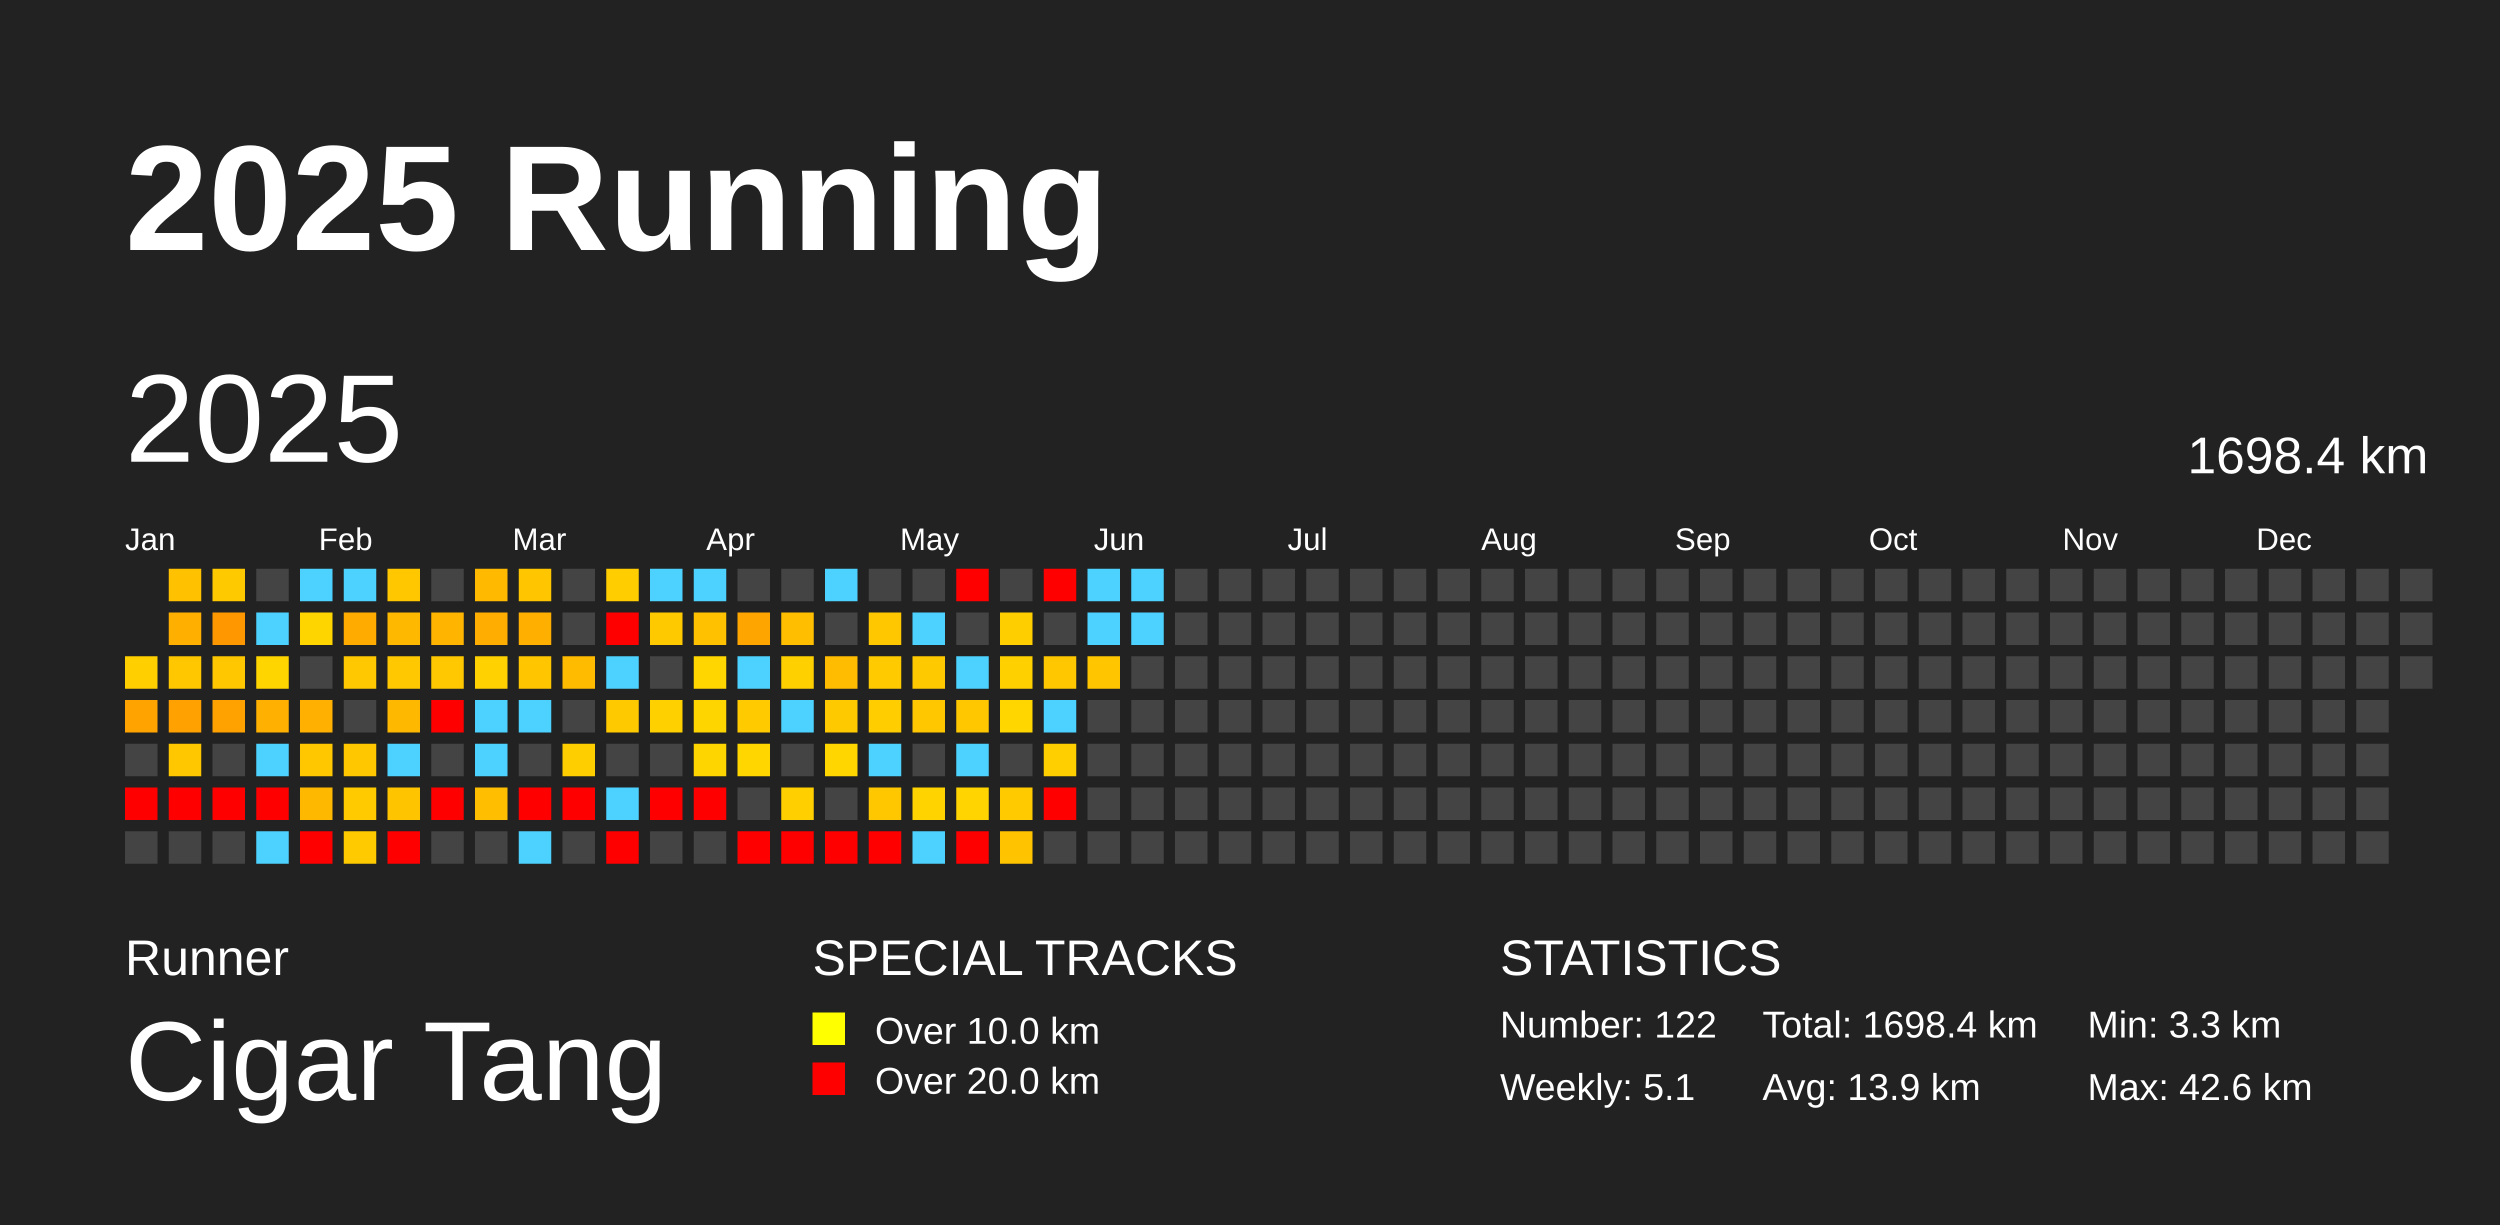
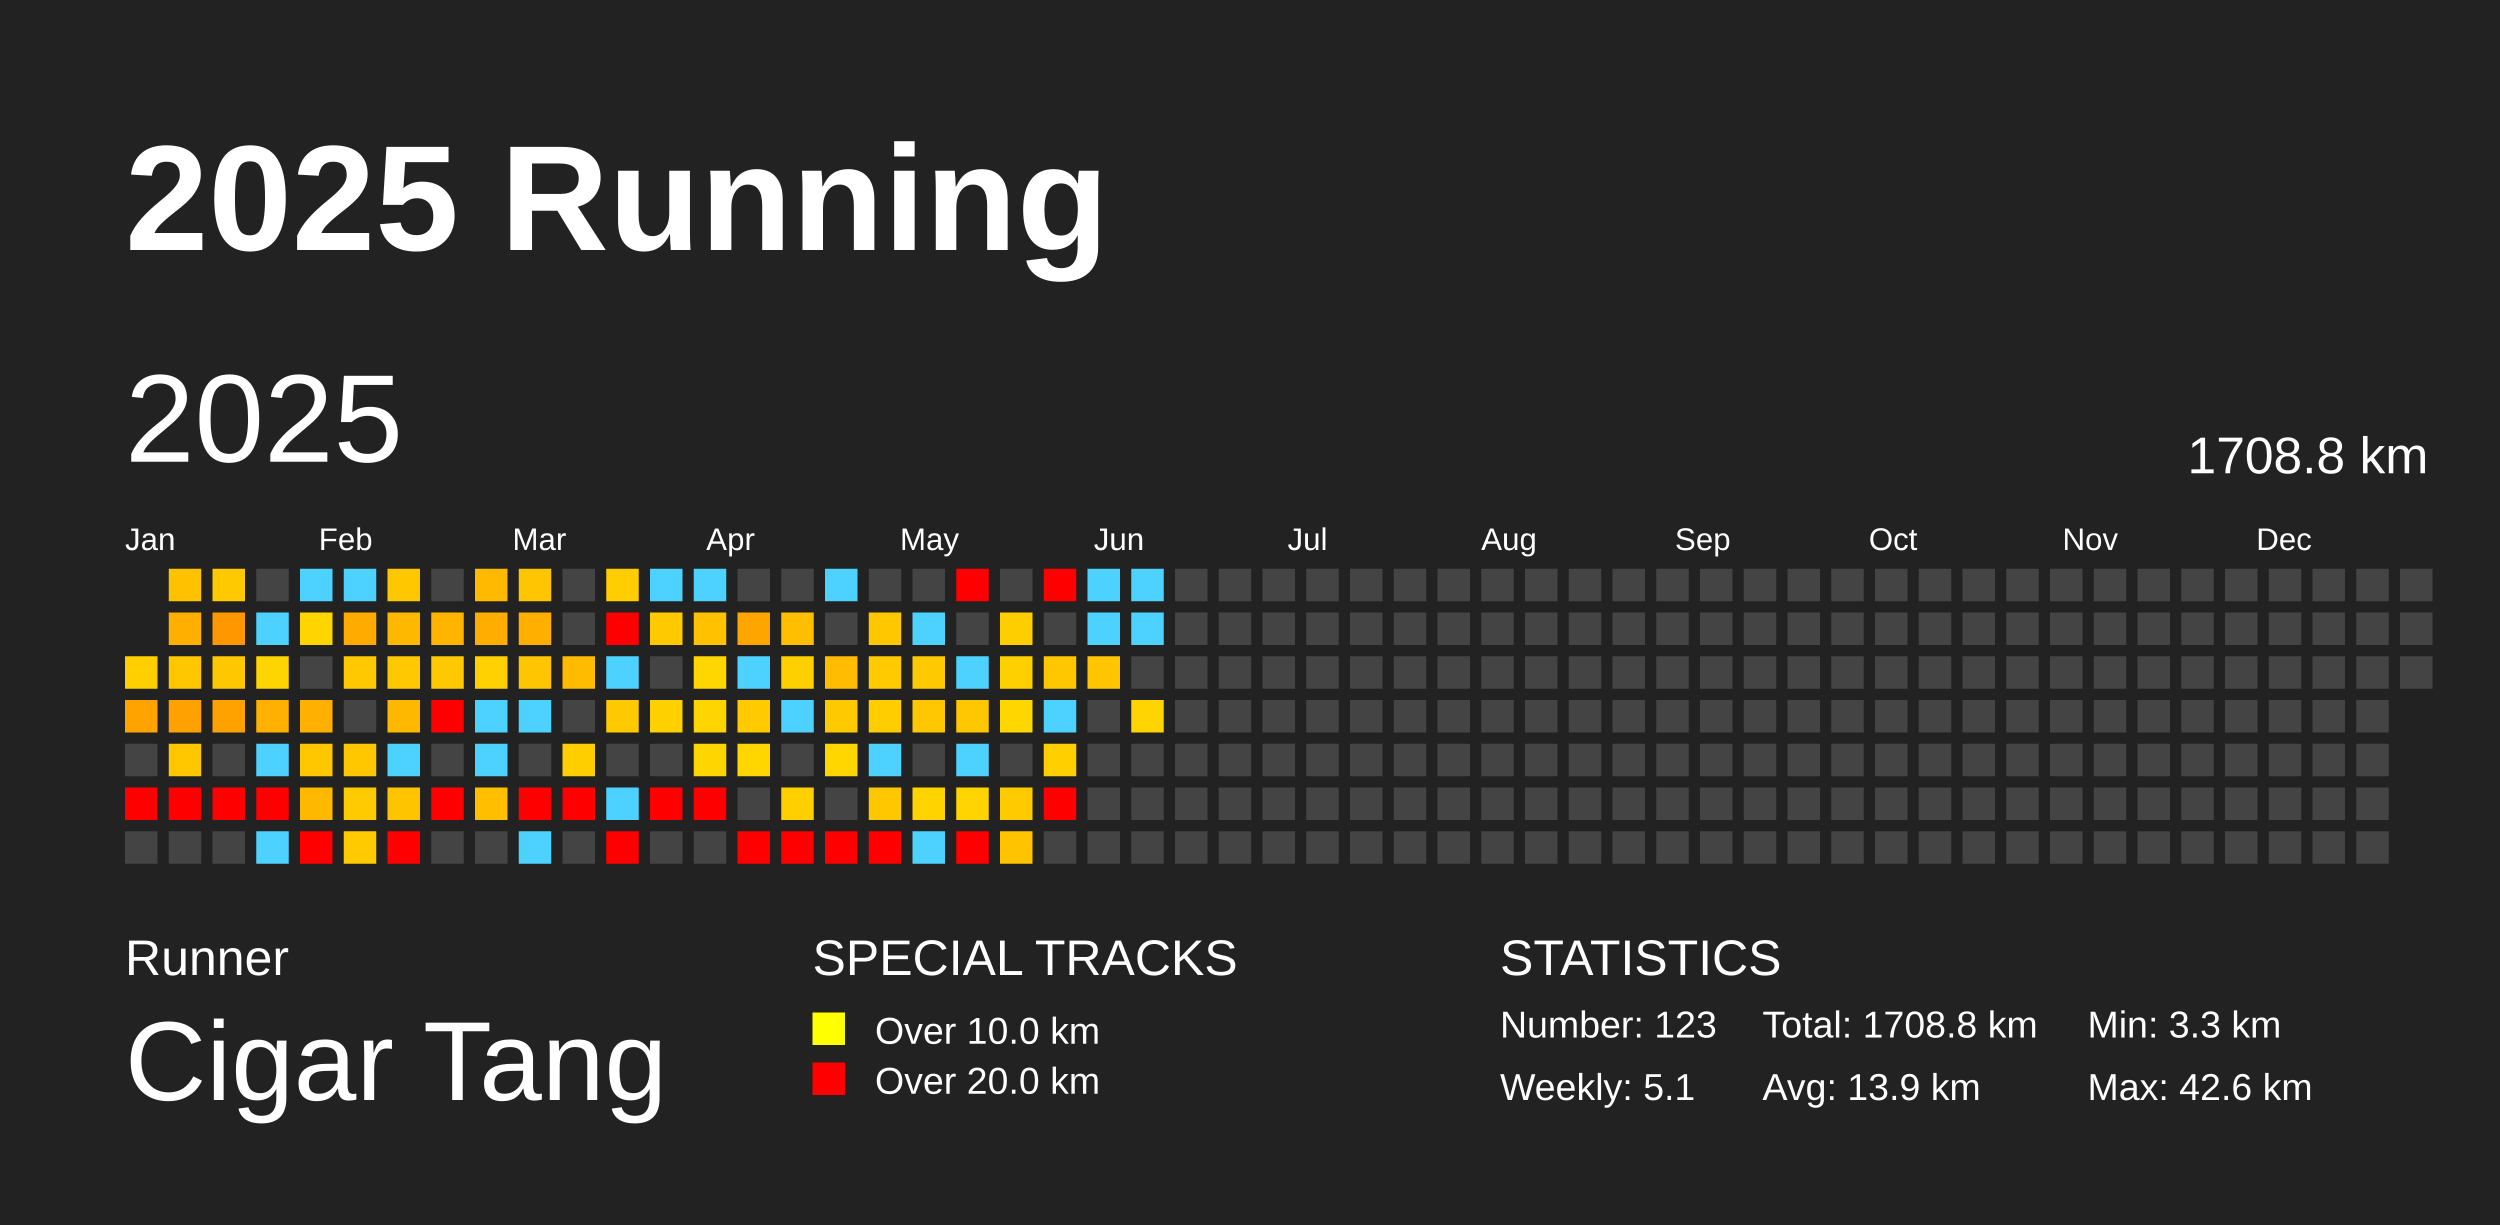
<svg xmlns="http://www.w3.org/2000/svg" baseProfile="full" height="98mm" version="1.1" viewBox="0,0,200,98" width="200mm">
  <defs />
  <rect fill="#222222" height="98" width="200" x="0" y="0" />
  <text fill="#FFFFFF" style="font-size:12px; font-family:Arial; font-weight:bold;" x="10" y="20">2025 Running</text>
  <text fill="#FFFFFF" style="font-size:4px; font-family:Arial" x="10" y="78">Runner</text>
  <text fill="#FFFFFF" style="font-size:9px; font-family:Arial" x="10" y="88">Cigar Tang</text>
  <text fill="#FFFFFF" style="font-size:4px; font-family:Arial" x="65" y="78">SPECIAL TRACKS</text>
  <rect fill="yellow" height="2.6" width="2.6" x="65" y="81" />
  <text fill="#FFFFFF" style="font-size:3px; font-family:Arial" x="70" y="83.5">Over 10.0 km</text>
  <rect fill="red" height="2.6" width="2.6" x="65" y="85" />
  <text fill="#FFFFFF" style="font-size:3px; font-family:Arial" x="70" y="87.5">Over 20.0 km</text>
  <text fill="#FFFFFF" style="font-size:4px; font-family:Arial" x="120" y="78">STATISTICS</text>
-   <text fill="#FFFFFF" style="font-size:3px; font-family:Arial" x="120" y="83">Number: 122</text>
+   <text fill="#FFFFFF" style="font-size:3px; font-family:Arial" x="120" y="83">Number: 123</text>
  <text fill="#FFFFFF" style="font-size:3px; font-family:Arial" x="120" y="88">Weekly: 5.1</text>
-   <text fill="#FFFFFF" style="font-size:3px; font-family:Arial" x="141" y="83">Total: 1698.4 km</text>
+   <text fill="#FFFFFF" style="font-size:3px; font-family:Arial" x="141" y="83">Total: 1708.8 km</text>
  <text fill="#FFFFFF" style="font-size:3px; font-family:Arial" x="141" y="88">Avg: 13.9 km</text>
  <text fill="#FFFFFF" style="font-size:3px; font-family:Arial" x="167" y="83">Min: 3.3 km</text>
  <text fill="#FFFFFF" style="font-size:3px; font-family:Arial" x="167" y="88">Max: 42.6 km</text>
  <text dominant-baseline="hanging" fill="#FFFFFF" style="font-size:10.0px; font-family:Arial;" x="10" y="30">2025</text>
-   <text dominant-baseline="hanging" fill="#FFFFFF" style="font-size:4.125px; font-family:Arial;" x="175" y="35">1698.4 km</text>
+   <text dominant-baseline="hanging" fill="#FFFFFF" style="font-size:4.125px; font-family:Arial;" x="175" y="35">1708.8 km</text>
  <text fill="#FFFFFF" style="font-size:2.5px; font-family:Arial" x="10.0" y="44">Jan</text>
  <text fill="#FFFFFF" style="font-size:2.5px; font-family:Arial" x="25.5" y="44">Feb</text>
  <text fill="#FFFFFF" style="font-size:2.5px; font-family:Arial" x="41.0" y="44">Mar</text>
  <text fill="#FFFFFF" style="font-size:2.5px; font-family:Arial" x="56.5" y="44">Apr</text>
  <text fill="#FFFFFF" style="font-size:2.5px; font-family:Arial" x="72.0" y="44">May</text>
  <text fill="#FFFFFF" style="font-size:2.5px; font-family:Arial" x="87.5" y="44">Jun</text>
  <text fill="#FFFFFF" style="font-size:2.5px; font-family:Arial" x="103.0" y="44">Jul</text>
  <text fill="#FFFFFF" style="font-size:2.5px; font-family:Arial" x="118.5" y="44">Aug</text>
  <text fill="#FFFFFF" style="font-size:2.5px; font-family:Arial" x="134.0" y="44">Sep</text>
  <text fill="#FFFFFF" style="font-size:2.5px; font-family:Arial" x="149.5" y="44">Oct</text>
  <text fill="#FFFFFF" style="font-size:2.5px; font-family:Arial" x="165.0" y="44">Nov</text>
  <text fill="#FFFFFF" style="font-size:2.5px; font-family:Arial" x="180.5" y="44">Dec</text>
  <rect fill="#ffcf00" height="2.6" width="2.6" x="10.0" y="52.5" />
  <rect fill="#ffa300" height="2.6" width="2.6" x="10.0" y="56.0" />
  <rect fill="#444444" height="2.6" width="2.6" x="10.0" y="59.5" />
  <rect fill="red" height="2.6" width="2.6" x="10.0" y="63.0" />
  <rect fill="#444444" height="2.6" width="2.6" x="10.0" y="66.5" />
  <rect fill="#ffc100" height="2.6" width="2.6" x="13.5" y="45.5" />
  <rect fill="#ffaf00" height="2.6" width="2.6" x="13.5" y="49.0" />
  <rect fill="#ffc700" height="2.6" width="2.6" x="13.5" y="52.5" />
  <rect fill="#ffa100" height="2.6" width="2.6" x="13.5" y="56.0" />
  <rect fill="#ffc700" height="2.6" width="2.6" x="13.5" y="59.5" />
  <rect fill="red" height="2.6" width="2.6" x="13.5" y="63.0" />
  <rect fill="#444444" height="2.6" width="2.6" x="13.5" y="66.5" />
  <rect fill="#ffc900" height="2.6" width="2.6" x="17.0" y="45.5" />
  <rect fill="#ff9800" height="2.6" width="2.6" x="17.0" y="49.0" />
  <rect fill="#ffc700" height="2.6" width="2.6" x="17.0" y="52.5" />
  <rect fill="#ffa200" height="2.6" width="2.6" x="17.0" y="56.0" />
  <rect fill="#444444" height="2.6" width="2.6" x="17.0" y="59.5" />
  <rect fill="red" height="2.6" width="2.6" x="17.0" y="63.0" />
  <rect fill="#444444" height="2.6" width="2.6" x="17.0" y="66.5" />
  <rect fill="#444444" height="2.6" width="2.6" x="20.5" y="45.5" />
  <rect fill="#4dd2ff" height="2.6" width="2.6" x="20.5" y="49.0" />
  <rect fill="#ffd500" height="2.6" width="2.6" x="20.5" y="52.5" />
  <rect fill="#ffb000" height="2.6" width="2.6" x="20.5" y="56.0" />
  <rect fill="#4dd2ff" height="2.6" width="2.6" x="20.5" y="59.5" />
  <rect fill="red" height="2.6" width="2.6" x="20.5" y="63.0" />
  <rect fill="#4dd2ff" height="2.6" width="2.6" x="20.5" y="66.5" />
  <rect fill="#4dd2ff" height="2.6" width="2.6" x="24.0" y="45.5" />
  <rect fill="#ffd500" height="2.6" width="2.6" x="24.0" y="49.0" />
  <rect fill="#444444" height="2.6" width="2.6" x="24.0" y="52.5" />
  <rect fill="#ffb000" height="2.6" width="2.6" x="24.0" y="56.0" />
  <rect fill="#ffc700" height="2.6" width="2.6" x="24.0" y="59.5" />
  <rect fill="#ffb800" height="2.6" width="2.6" x="24.0" y="63.0" />
  <rect fill="red" height="2.6" width="2.6" x="24.0" y="66.5" />
  <rect fill="#4dd2ff" height="2.6" width="2.6" x="27.5" y="45.5" />
  <rect fill="#ffab00" height="2.6" width="2.6" x="27.5" y="49.0" />
  <rect fill="#ffc800" height="2.6" width="2.6" x="27.5" y="52.5" />
  <rect fill="#444444" height="2.6" width="2.6" x="27.5" y="56.0" />
  <rect fill="#ffc700" height="2.6" width="2.6" x="27.5" y="59.5" />
  <rect fill="#ffcb00" height="2.6" width="2.6" x="27.5" y="63.0" />
  <rect fill="#ffca00" height="2.6" width="2.6" x="27.5" y="66.5" />
  <rect fill="#ffc700" height="2.6" width="2.6" x="31.0" y="45.5" />
  <rect fill="#ffb800" height="2.6" width="2.6" x="31.0" y="49.0" />
  <rect fill="#ffc800" height="2.6" width="2.6" x="31.0" y="52.5" />
  <rect fill="#ffb800" height="2.6" width="2.6" x="31.0" y="56.0" />
  <rect fill="#4dd2ff" height="2.6" width="2.6" x="31.0" y="59.5" />
  <rect fill="#ffc400" height="2.6" width="2.6" x="31.0" y="63.0" />
  <rect fill="red" height="2.6" width="2.6" x="31.0" y="66.5" />
  <rect fill="#444444" height="2.6" width="2.6" x="34.5" y="45.5" />
  <rect fill="#ffb400" height="2.6" width="2.6" x="34.5" y="49.0" />
  <rect fill="#ffc800" height="2.6" width="2.6" x="34.5" y="52.5" />
  <rect fill="red" height="2.6" width="2.6" x="34.5" y="56.0" />
  <rect fill="#444444" height="2.6" width="2.6" x="34.5" y="59.5" />
  <rect fill="red" height="2.6" width="2.6" x="34.5" y="63.0" />
  <rect fill="#444444" height="2.6" width="2.6" x="34.5" y="66.5" />
  <rect fill="#ffba00" height="2.6" width="2.6" x="38.0" y="45.5" />
  <rect fill="#ffad00" height="2.6" width="2.6" x="38.0" y="49.0" />
  <rect fill="#ffd100" height="2.6" width="2.6" x="38.0" y="52.5" />
  <rect fill="#4dd2ff" height="2.6" width="2.6" x="38.0" y="56.0" />
  <rect fill="#4dd2ff" height="2.6" width="2.6" x="38.0" y="59.5" />
  <rect fill="#ffbe00" height="2.6" width="2.6" x="38.0" y="63.0" />
  <rect fill="#444444" height="2.6" width="2.6" x="38.0" y="66.5" />
  <rect fill="#ffc600" height="2.6" width="2.6" x="41.5" y="45.5" />
  <rect fill="#ffaf00" height="2.6" width="2.6" x="41.5" y="49.0" />
  <rect fill="#ffc600" height="2.6" width="2.6" x="41.5" y="52.5" />
  <rect fill="#4dd2ff" height="2.6" width="2.6" x="41.5" y="56.0" />
  <rect fill="#444444" height="2.6" width="2.6" x="41.5" y="59.5" />
  <rect fill="red" height="2.6" width="2.6" x="41.5" y="63.0" />
  <rect fill="#4dd2ff" height="2.6" width="2.6" x="41.5" y="66.5" />
  <rect fill="#444444" height="2.6" width="2.6" x="45.0" y="45.5" />
  <rect fill="#444444" height="2.6" width="2.6" x="45.0" y="49.0" />
  <rect fill="#ffbb00" height="2.6" width="2.6" x="45.0" y="52.5" />
  <rect fill="#444444" height="2.6" width="2.6" x="45.0" y="56.0" />
  <rect fill="#ffce00" height="2.6" width="2.6" x="45.0" y="59.5" />
  <rect fill="red" height="2.6" width="2.6" x="45.0" y="63.0" />
  <rect fill="#444444" height="2.6" width="2.6" x="45.0" y="66.5" />
  <rect fill="#ffcd00" height="2.6" width="2.6" x="48.5" y="45.5" />
  <rect fill="red" height="2.6" width="2.6" x="48.5" y="49.0" />
  <rect fill="#4dd2ff" height="2.6" width="2.6" x="48.5" y="52.5" />
  <rect fill="#ffc900" height="2.6" width="2.6" x="48.5" y="56.0" />
  <rect fill="#444444" height="2.6" width="2.6" x="48.5" y="59.5" />
  <rect fill="#4dd2ff" height="2.6" width="2.6" x="48.5" y="63.0" />
  <rect fill="red" height="2.6" width="2.6" x="48.5" y="66.5" />
  <rect fill="#4dd2ff" height="2.6" width="2.6" x="52.0" y="45.5" />
  <rect fill="#ffc900" height="2.6" width="2.6" x="52.0" y="49.0" />
  <rect fill="#444444" height="2.6" width="2.6" x="52.0" y="52.5" />
  <rect fill="#ffd000" height="2.6" width="2.6" x="52.0" y="56.0" />
  <rect fill="#444444" height="2.6" width="2.6" x="52.0" y="59.5" />
  <rect fill="red" height="2.6" width="2.6" x="52.0" y="63.0" />
  <rect fill="#444444" height="2.6" width="2.6" x="52.0" y="66.5" />
  <rect fill="#4dd2ff" height="2.6" width="2.6" x="55.5" y="45.5" />
  <rect fill="#ffc100" height="2.6" width="2.6" x="55.5" y="49.0" />
  <rect fill="#ffd600" height="2.6" width="2.6" x="55.5" y="52.5" />
  <rect fill="#ffd500" height="2.6" width="2.6" x="55.5" y="56.0" />
  <rect fill="#ffd500" height="2.6" width="2.6" x="55.5" y="59.5" />
  <rect fill="red" height="2.6" width="2.6" x="55.5" y="63.0" />
  <rect fill="#444444" height="2.6" width="2.6" x="55.5" y="66.5" />
  <rect fill="#444444" height="2.6" width="2.6" x="59.0" y="45.5" />
  <rect fill="#ffa500" height="2.6" width="2.6" x="59.0" y="49.0" />
  <rect fill="#4dd2ff" height="2.6" width="2.6" x="59.0" y="52.5" />
  <rect fill="#ffca00" height="2.6" width="2.6" x="59.0" y="56.0" />
  <rect fill="#ffd600" height="2.6" width="2.6" x="59.0" y="59.5" />
  <rect fill="#444444" height="2.6" width="2.6" x="59.0" y="63.0" />
  <rect fill="red" height="2.6" width="2.6" x="59.0" y="66.5" />
  <rect fill="#444444" height="2.6" width="2.6" x="62.5" y="45.5" />
  <rect fill="#ffbf00" height="2.6" width="2.6" x="62.5" y="49.0" />
  <rect fill="#ffd000" height="2.6" width="2.6" x="62.5" y="52.5" />
  <rect fill="#4dd2ff" height="2.6" width="2.6" x="62.5" y="56.0" />
  <rect fill="#444444" height="2.6" width="2.6" x="62.5" y="59.5" />
  <rect fill="#ffcf00" height="2.6" width="2.6" x="62.5" y="63.0" />
  <rect fill="red" height="2.6" width="2.6" x="62.5" y="66.5" />
  <rect fill="#4dd2ff" height="2.6" width="2.6" x="66.0" y="45.5" />
  <rect fill="#444444" height="2.6" width="2.6" x="66.0" y="49.0" />
  <rect fill="#ffbc00" height="2.6" width="2.6" x="66.0" y="52.5" />
  <rect fill="#ffc900" height="2.6" width="2.6" x="66.0" y="56.0" />
  <rect fill="#ffd600" height="2.6" width="2.6" x="66.0" y="59.5" />
  <rect fill="#444444" height="2.6" width="2.6" x="66.0" y="63.0" />
  <rect fill="red" height="2.6" width="2.6" x="66.0" y="66.5" />
  <rect fill="#444444" height="2.6" width="2.6" x="69.5" y="45.5" />
  <rect fill="#ffc700" height="2.6" width="2.6" x="69.5" y="49.0" />
  <rect fill="#ffca00" height="2.6" width="2.6" x="69.5" y="52.5" />
  <rect fill="#ffcd00" height="2.6" width="2.6" x="69.5" y="56.0" />
  <rect fill="#4dd2ff" height="2.6" width="2.6" x="69.5" y="59.5" />
  <rect fill="#ffc700" height="2.6" width="2.6" x="69.5" y="63.0" />
  <rect fill="red" height="2.6" width="2.6" x="69.5" y="66.5" />
  <rect fill="#444444" height="2.6" width="2.6" x="73.0" y="45.5" />
  <rect fill="#4dd2ff" height="2.6" width="2.6" x="73.0" y="49.0" />
  <rect fill="#ffc900" height="2.6" width="2.6" x="73.0" y="52.5" />
  <rect fill="#ffc700" height="2.6" width="2.6" x="73.0" y="56.0" />
  <rect fill="#444444" height="2.6" width="2.6" x="73.0" y="59.5" />
  <rect fill="#ffd300" height="2.6" width="2.6" x="73.0" y="63.0" />
  <rect fill="#4dd2ff" height="2.6" width="2.6" x="73.0" y="66.5" />
  <rect fill="red" height="2.6" width="2.6" x="76.5" y="45.5" />
  <rect fill="#444444" height="2.6" width="2.6" x="76.5" y="49.0" />
  <rect fill="#4dd2ff" height="2.6" width="2.6" x="76.5" y="52.5" />
  <rect fill="#ffc700" height="2.6" width="2.6" x="76.5" y="56.0" />
  <rect fill="#4dd2ff" height="2.6" width="2.6" x="76.5" y="59.5" />
  <rect fill="#ffd400" height="2.6" width="2.6" x="76.5" y="63.0" />
  <rect fill="red" height="2.6" width="2.6" x="76.5" y="66.5" />
  <rect fill="#444444" height="2.6" width="2.6" x="80.0" y="45.5" />
  <rect fill="#ffce00" height="2.6" width="2.6" x="80.0" y="49.0" />
  <rect fill="#ffd000" height="2.6" width="2.6" x="80.0" y="52.5" />
  <rect fill="#ffd600" height="2.6" width="2.6" x="80.0" y="56.0" />
  <rect fill="#444444" height="2.6" width="2.6" x="80.0" y="59.5" />
  <rect fill="#ffca00" height="2.6" width="2.6" x="80.0" y="63.0" />
  <rect fill="#ffc300" height="2.6" width="2.6" x="80.0" y="66.5" />
  <rect fill="red" height="2.6" width="2.6" x="83.5" y="45.5" />
  <rect fill="#444444" height="2.6" width="2.6" x="83.5" y="49.0" />
  <rect fill="#ffc700" height="2.6" width="2.6" x="83.5" y="52.5" />
  <rect fill="#4dd2ff" height="2.6" width="2.6" x="83.5" y="56.0" />
  <rect fill="#ffcf00" height="2.6" width="2.6" x="83.5" y="59.5" />
  <rect fill="red" height="2.6" width="2.6" x="83.5" y="63.0" />
  <rect fill="#444444" height="2.6" width="2.6" x="83.5" y="66.5" />
  <rect fill="#4dd2ff" height="2.6" width="2.6" x="87.0" y="45.5" />
  <rect fill="#4dd2ff" height="2.6" width="2.6" x="87.0" y="49.0" />
  <rect fill="#ffc600" height="2.6" width="2.6" x="87.0" y="52.5" />
  <rect fill="#444444" height="2.6" width="2.6" x="87.0" y="56.0" />
  <rect fill="#444444" height="2.6" width="2.6" x="87.0" y="59.5" />
  <rect fill="#444444" height="2.6" width="2.6" x="87.0" y="63.0" />
  <rect fill="#444444" height="2.6" width="2.6" x="87.0" y="66.5" />
  <rect fill="#4dd2ff" height="2.6" width="2.6" x="90.5" y="45.5" />
  <rect fill="#4dd2ff" height="2.6" width="2.6" x="90.5" y="49.0" />
  <rect fill="#444444" height="2.6" width="2.6" x="90.5" y="52.5" />
-   <rect fill="#444444" height="2.6" width="2.6" x="90.5" y="56.0" />
+   <rect fill="#ffd400" height="2.6" width="2.6" x="90.5" y="56.0" />
  <rect fill="#444444" height="2.6" width="2.6" x="90.5" y="59.5" />
  <rect fill="#444444" height="2.6" width="2.6" x="90.5" y="63.0" />
  <rect fill="#444444" height="2.6" width="2.6" x="90.5" y="66.5" />
  <rect fill="#444444" height="2.6" width="2.6" x="94.0" y="45.5" />
  <rect fill="#444444" height="2.6" width="2.6" x="94.0" y="49.0" />
  <rect fill="#444444" height="2.6" width="2.6" x="94.0" y="52.5" />
  <rect fill="#444444" height="2.6" width="2.6" x="94.0" y="56.0" />
  <rect fill="#444444" height="2.6" width="2.6" x="94.0" y="59.5" />
  <rect fill="#444444" height="2.6" width="2.6" x="94.0" y="63.0" />
  <rect fill="#444444" height="2.6" width="2.6" x="94.0" y="66.5" />
  <rect fill="#444444" height="2.6" width="2.6" x="97.5" y="45.5" />
  <rect fill="#444444" height="2.6" width="2.6" x="97.5" y="49.0" />
  <rect fill="#444444" height="2.6" width="2.6" x="97.5" y="52.5" />
  <rect fill="#444444" height="2.6" width="2.6" x="97.5" y="56.0" />
  <rect fill="#444444" height="2.6" width="2.6" x="97.5" y="59.5" />
  <rect fill="#444444" height="2.6" width="2.6" x="97.5" y="63.0" />
  <rect fill="#444444" height="2.6" width="2.6" x="97.5" y="66.5" />
  <rect fill="#444444" height="2.6" width="2.6" x="101.0" y="45.5" />
  <rect fill="#444444" height="2.6" width="2.6" x="101.0" y="49.0" />
  <rect fill="#444444" height="2.6" width="2.6" x="101.0" y="52.5" />
  <rect fill="#444444" height="2.6" width="2.6" x="101.0" y="56.0" />
  <rect fill="#444444" height="2.6" width="2.6" x="101.0" y="59.5" />
  <rect fill="#444444" height="2.6" width="2.6" x="101.0" y="63.0" />
  <rect fill="#444444" height="2.6" width="2.6" x="101.0" y="66.5" />
  <rect fill="#444444" height="2.6" width="2.6" x="104.5" y="45.5" />
  <rect fill="#444444" height="2.6" width="2.6" x="104.5" y="49.0" />
  <rect fill="#444444" height="2.6" width="2.6" x="104.5" y="52.5" />
  <rect fill="#444444" height="2.6" width="2.6" x="104.5" y="56.0" />
  <rect fill="#444444" height="2.6" width="2.6" x="104.5" y="59.5" />
  <rect fill="#444444" height="2.6" width="2.6" x="104.5" y="63.0" />
  <rect fill="#444444" height="2.6" width="2.6" x="104.5" y="66.5" />
  <rect fill="#444444" height="2.6" width="2.6" x="108.0" y="45.5" />
  <rect fill="#444444" height="2.6" width="2.6" x="108.0" y="49.0" />
  <rect fill="#444444" height="2.6" width="2.6" x="108.0" y="52.5" />
  <rect fill="#444444" height="2.6" width="2.6" x="108.0" y="56.0" />
  <rect fill="#444444" height="2.6" width="2.6" x="108.0" y="59.5" />
  <rect fill="#444444" height="2.6" width="2.6" x="108.0" y="63.0" />
  <rect fill="#444444" height="2.6" width="2.6" x="108.0" y="66.5" />
  <rect fill="#444444" height="2.6" width="2.6" x="111.5" y="45.5" />
  <rect fill="#444444" height="2.6" width="2.6" x="111.5" y="49.0" />
  <rect fill="#444444" height="2.6" width="2.6" x="111.5" y="52.5" />
  <rect fill="#444444" height="2.6" width="2.6" x="111.5" y="56.0" />
  <rect fill="#444444" height="2.6" width="2.6" x="111.5" y="59.5" />
  <rect fill="#444444" height="2.6" width="2.6" x="111.5" y="63.0" />
  <rect fill="#444444" height="2.6" width="2.6" x="111.5" y="66.5" />
  <rect fill="#444444" height="2.6" width="2.6" x="115.0" y="45.5" />
  <rect fill="#444444" height="2.6" width="2.6" x="115.0" y="49.0" />
  <rect fill="#444444" height="2.6" width="2.6" x="115.0" y="52.5" />
  <rect fill="#444444" height="2.6" width="2.6" x="115.0" y="56.0" />
  <rect fill="#444444" height="2.6" width="2.6" x="115.0" y="59.5" />
  <rect fill="#444444" height="2.6" width="2.6" x="115.0" y="63.0" />
  <rect fill="#444444" height="2.6" width="2.6" x="115.0" y="66.5" />
  <rect fill="#444444" height="2.6" width="2.6" x="118.5" y="45.5" />
  <rect fill="#444444" height="2.6" width="2.6" x="118.5" y="49.0" />
  <rect fill="#444444" height="2.6" width="2.6" x="118.5" y="52.5" />
  <rect fill="#444444" height="2.6" width="2.6" x="118.5" y="56.0" />
  <rect fill="#444444" height="2.6" width="2.6" x="118.5" y="59.5" />
  <rect fill="#444444" height="2.6" width="2.6" x="118.5" y="63.0" />
  <rect fill="#444444" height="2.6" width="2.6" x="118.5" y="66.5" />
  <rect fill="#444444" height="2.6" width="2.6" x="122.0" y="45.5" />
  <rect fill="#444444" height="2.6" width="2.6" x="122.0" y="49.0" />
  <rect fill="#444444" height="2.6" width="2.6" x="122.0" y="52.5" />
  <rect fill="#444444" height="2.6" width="2.6" x="122.0" y="56.0" />
  <rect fill="#444444" height="2.6" width="2.6" x="122.0" y="59.5" />
  <rect fill="#444444" height="2.6" width="2.6" x="122.0" y="63.0" />
  <rect fill="#444444" height="2.6" width="2.6" x="122.0" y="66.5" />
  <rect fill="#444444" height="2.6" width="2.6" x="125.5" y="45.5" />
  <rect fill="#444444" height="2.6" width="2.6" x="125.5" y="49.0" />
  <rect fill="#444444" height="2.6" width="2.6" x="125.5" y="52.5" />
  <rect fill="#444444" height="2.6" width="2.6" x="125.5" y="56.0" />
  <rect fill="#444444" height="2.6" width="2.6" x="125.5" y="59.5" />
  <rect fill="#444444" height="2.6" width="2.6" x="125.5" y="63.0" />
  <rect fill="#444444" height="2.6" width="2.6" x="125.5" y="66.5" />
  <rect fill="#444444" height="2.6" width="2.6" x="129.0" y="45.5" />
  <rect fill="#444444" height="2.6" width="2.6" x="129.0" y="49.0" />
  <rect fill="#444444" height="2.6" width="2.6" x="129.0" y="52.5" />
  <rect fill="#444444" height="2.6" width="2.6" x="129.0" y="56.0" />
  <rect fill="#444444" height="2.6" width="2.6" x="129.0" y="59.5" />
  <rect fill="#444444" height="2.6" width="2.6" x="129.0" y="63.0" />
  <rect fill="#444444" height="2.6" width="2.6" x="129.0" y="66.5" />
  <rect fill="#444444" height="2.6" width="2.6" x="132.5" y="45.5" />
  <rect fill="#444444" height="2.6" width="2.6" x="132.5" y="49.0" />
  <rect fill="#444444" height="2.6" width="2.6" x="132.5" y="52.5" />
  <rect fill="#444444" height="2.6" width="2.6" x="132.5" y="56.0" />
  <rect fill="#444444" height="2.6" width="2.6" x="132.5" y="59.5" />
  <rect fill="#444444" height="2.6" width="2.6" x="132.5" y="63.0" />
  <rect fill="#444444" height="2.6" width="2.6" x="132.5" y="66.5" />
  <rect fill="#444444" height="2.6" width="2.6" x="136.0" y="45.5" />
  <rect fill="#444444" height="2.6" width="2.6" x="136.0" y="49.0" />
  <rect fill="#444444" height="2.6" width="2.6" x="136.0" y="52.5" />
  <rect fill="#444444" height="2.6" width="2.6" x="136.0" y="56.0" />
  <rect fill="#444444" height="2.6" width="2.6" x="136.0" y="59.5" />
  <rect fill="#444444" height="2.6" width="2.6" x="136.0" y="63.0" />
  <rect fill="#444444" height="2.6" width="2.6" x="136.0" y="66.5" />
  <rect fill="#444444" height="2.6" width="2.6" x="139.5" y="45.5" />
  <rect fill="#444444" height="2.6" width="2.6" x="139.5" y="49.0" />
  <rect fill="#444444" height="2.6" width="2.6" x="139.5" y="52.5" />
  <rect fill="#444444" height="2.6" width="2.6" x="139.5" y="56.0" />
  <rect fill="#444444" height="2.6" width="2.6" x="139.5" y="59.5" />
  <rect fill="#444444" height="2.6" width="2.6" x="139.5" y="63.0" />
  <rect fill="#444444" height="2.6" width="2.6" x="139.5" y="66.5" />
  <rect fill="#444444" height="2.6" width="2.6" x="143.0" y="45.5" />
  <rect fill="#444444" height="2.6" width="2.6" x="143.0" y="49.0" />
  <rect fill="#444444" height="2.6" width="2.6" x="143.0" y="52.5" />
  <rect fill="#444444" height="2.6" width="2.6" x="143.0" y="56.0" />
  <rect fill="#444444" height="2.6" width="2.6" x="143.0" y="59.5" />
  <rect fill="#444444" height="2.6" width="2.6" x="143.0" y="63.0" />
  <rect fill="#444444" height="2.6" width="2.6" x="143.0" y="66.5" />
  <rect fill="#444444" height="2.6" width="2.6" x="146.5" y="45.5" />
  <rect fill="#444444" height="2.6" width="2.6" x="146.5" y="49.0" />
  <rect fill="#444444" height="2.6" width="2.6" x="146.5" y="52.5" />
  <rect fill="#444444" height="2.6" width="2.6" x="146.5" y="56.0" />
  <rect fill="#444444" height="2.6" width="2.6" x="146.5" y="59.5" />
  <rect fill="#444444" height="2.6" width="2.6" x="146.5" y="63.0" />
  <rect fill="#444444" height="2.6" width="2.6" x="146.5" y="66.5" />
  <rect fill="#444444" height="2.6" width="2.6" x="150.0" y="45.5" />
  <rect fill="#444444" height="2.6" width="2.6" x="150.0" y="49.0" />
  <rect fill="#444444" height="2.6" width="2.6" x="150.0" y="52.5" />
  <rect fill="#444444" height="2.6" width="2.6" x="150.0" y="56.0" />
  <rect fill="#444444" height="2.6" width="2.6" x="150.0" y="59.5" />
  <rect fill="#444444" height="2.6" width="2.6" x="150.0" y="63.0" />
  <rect fill="#444444" height="2.6" width="2.6" x="150.0" y="66.5" />
  <rect fill="#444444" height="2.6" width="2.6" x="153.5" y="45.5" />
  <rect fill="#444444" height="2.6" width="2.6" x="153.5" y="49.0" />
  <rect fill="#444444" height="2.6" width="2.6" x="153.5" y="52.5" />
  <rect fill="#444444" height="2.6" width="2.6" x="153.5" y="56.0" />
  <rect fill="#444444" height="2.6" width="2.6" x="153.5" y="59.5" />
  <rect fill="#444444" height="2.6" width="2.6" x="153.5" y="63.0" />
  <rect fill="#444444" height="2.6" width="2.6" x="153.5" y="66.5" />
  <rect fill="#444444" height="2.6" width="2.6" x="157.0" y="45.5" />
  <rect fill="#444444" height="2.6" width="2.6" x="157.0" y="49.0" />
  <rect fill="#444444" height="2.6" width="2.6" x="157.0" y="52.5" />
  <rect fill="#444444" height="2.6" width="2.6" x="157.0" y="56.0" />
  <rect fill="#444444" height="2.6" width="2.6" x="157.0" y="59.5" />
  <rect fill="#444444" height="2.6" width="2.6" x="157.0" y="63.0" />
  <rect fill="#444444" height="2.6" width="2.6" x="157.0" y="66.5" />
  <rect fill="#444444" height="2.6" width="2.6" x="160.5" y="45.5" />
  <rect fill="#444444" height="2.6" width="2.6" x="160.5" y="49.0" />
  <rect fill="#444444" height="2.6" width="2.6" x="160.5" y="52.5" />
  <rect fill="#444444" height="2.6" width="2.6" x="160.5" y="56.0" />
  <rect fill="#444444" height="2.6" width="2.6" x="160.5" y="59.5" />
  <rect fill="#444444" height="2.6" width="2.6" x="160.5" y="63.0" />
  <rect fill="#444444" height="2.6" width="2.6" x="160.5" y="66.5" />
  <rect fill="#444444" height="2.6" width="2.6" x="164.0" y="45.5" />
  <rect fill="#444444" height="2.6" width="2.6" x="164.0" y="49.0" />
  <rect fill="#444444" height="2.6" width="2.6" x="164.0" y="52.5" />
  <rect fill="#444444" height="2.6" width="2.6" x="164.0" y="56.0" />
  <rect fill="#444444" height="2.6" width="2.6" x="164.0" y="59.5" />
  <rect fill="#444444" height="2.6" width="2.6" x="164.0" y="63.0" />
  <rect fill="#444444" height="2.6" width="2.6" x="164.0" y="66.5" />
  <rect fill="#444444" height="2.6" width="2.6" x="167.5" y="45.5" />
  <rect fill="#444444" height="2.6" width="2.6" x="167.5" y="49.0" />
  <rect fill="#444444" height="2.6" width="2.6" x="167.5" y="52.5" />
  <rect fill="#444444" height="2.6" width="2.6" x="167.5" y="56.0" />
  <rect fill="#444444" height="2.6" width="2.6" x="167.5" y="59.5" />
  <rect fill="#444444" height="2.6" width="2.6" x="167.5" y="63.0" />
  <rect fill="#444444" height="2.6" width="2.6" x="167.5" y="66.5" />
  <rect fill="#444444" height="2.6" width="2.6" x="171.0" y="45.5" />
  <rect fill="#444444" height="2.6" width="2.6" x="171.0" y="49.0" />
  <rect fill="#444444" height="2.6" width="2.6" x="171.0" y="52.5" />
  <rect fill="#444444" height="2.6" width="2.6" x="171.0" y="56.0" />
  <rect fill="#444444" height="2.6" width="2.6" x="171.0" y="59.5" />
  <rect fill="#444444" height="2.6" width="2.6" x="171.0" y="63.0" />
  <rect fill="#444444" height="2.6" width="2.6" x="171.0" y="66.5" />
  <rect fill="#444444" height="2.6" width="2.6" x="174.5" y="45.5" />
  <rect fill="#444444" height="2.6" width="2.6" x="174.5" y="49.0" />
  <rect fill="#444444" height="2.6" width="2.6" x="174.5" y="52.5" />
  <rect fill="#444444" height="2.6" width="2.6" x="174.5" y="56.0" />
  <rect fill="#444444" height="2.6" width="2.6" x="174.5" y="59.5" />
  <rect fill="#444444" height="2.6" width="2.6" x="174.5" y="63.0" />
  <rect fill="#444444" height="2.6" width="2.6" x="174.5" y="66.5" />
  <rect fill="#444444" height="2.6" width="2.6" x="178.0" y="45.5" />
  <rect fill="#444444" height="2.6" width="2.6" x="178.0" y="49.0" />
  <rect fill="#444444" height="2.6" width="2.6" x="178.0" y="52.5" />
  <rect fill="#444444" height="2.6" width="2.6" x="178.0" y="56.0" />
  <rect fill="#444444" height="2.6" width="2.6" x="178.0" y="59.5" />
  <rect fill="#444444" height="2.6" width="2.6" x="178.0" y="63.0" />
  <rect fill="#444444" height="2.6" width="2.6" x="178.0" y="66.5" />
  <rect fill="#444444" height="2.6" width="2.6" x="181.5" y="45.5" />
  <rect fill="#444444" height="2.6" width="2.6" x="181.5" y="49.0" />
  <rect fill="#444444" height="2.6" width="2.6" x="181.5" y="52.5" />
  <rect fill="#444444" height="2.6" width="2.6" x="181.5" y="56.0" />
  <rect fill="#444444" height="2.6" width="2.6" x="181.5" y="59.5" />
  <rect fill="#444444" height="2.6" width="2.6" x="181.5" y="63.0" />
  <rect fill="#444444" height="2.6" width="2.6" x="181.5" y="66.5" />
  <rect fill="#444444" height="2.6" width="2.6" x="185.0" y="45.5" />
  <rect fill="#444444" height="2.6" width="2.6" x="185.0" y="49.0" />
  <rect fill="#444444" height="2.6" width="2.6" x="185.0" y="52.5" />
  <rect fill="#444444" height="2.6" width="2.6" x="185.0" y="56.0" />
  <rect fill="#444444" height="2.6" width="2.6" x="185.0" y="59.5" />
  <rect fill="#444444" height="2.6" width="2.6" x="185.0" y="63.0" />
  <rect fill="#444444" height="2.6" width="2.6" x="185.0" y="66.5" />
  <rect fill="#444444" height="2.6" width="2.6" x="188.5" y="45.5" />
  <rect fill="#444444" height="2.6" width="2.6" x="188.5" y="49.0" />
  <rect fill="#444444" height="2.6" width="2.6" x="188.5" y="52.5" />
  <rect fill="#444444" height="2.6" width="2.6" x="188.5" y="56.0" />
  <rect fill="#444444" height="2.6" width="2.6" x="188.5" y="59.5" />
  <rect fill="#444444" height="2.6" width="2.6" x="188.5" y="63.0" />
  <rect fill="#444444" height="2.6" width="2.6" x="188.5" y="66.5" />
  <rect fill="#444444" height="2.6" width="2.6" x="192.0" y="45.5" />
  <rect fill="#444444" height="2.6" width="2.6" x="192.0" y="49.0" />
  <rect fill="#444444" height="2.6" width="2.6" x="192.0" y="52.5" />
</svg>
